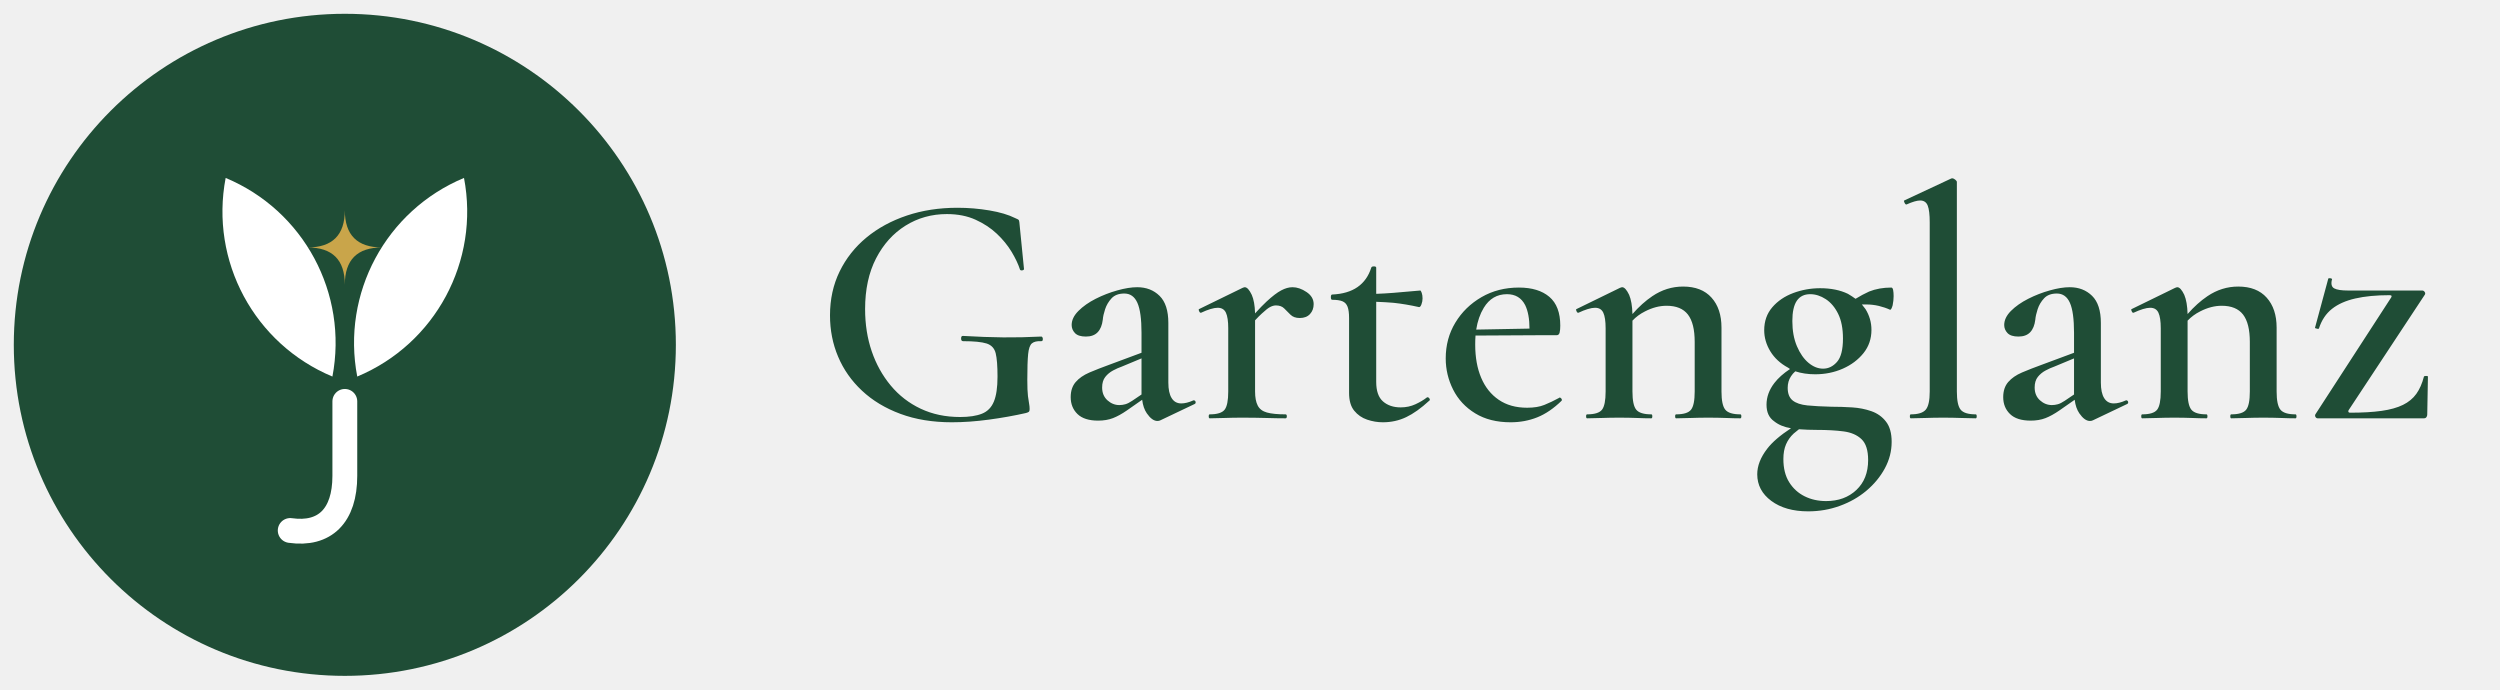
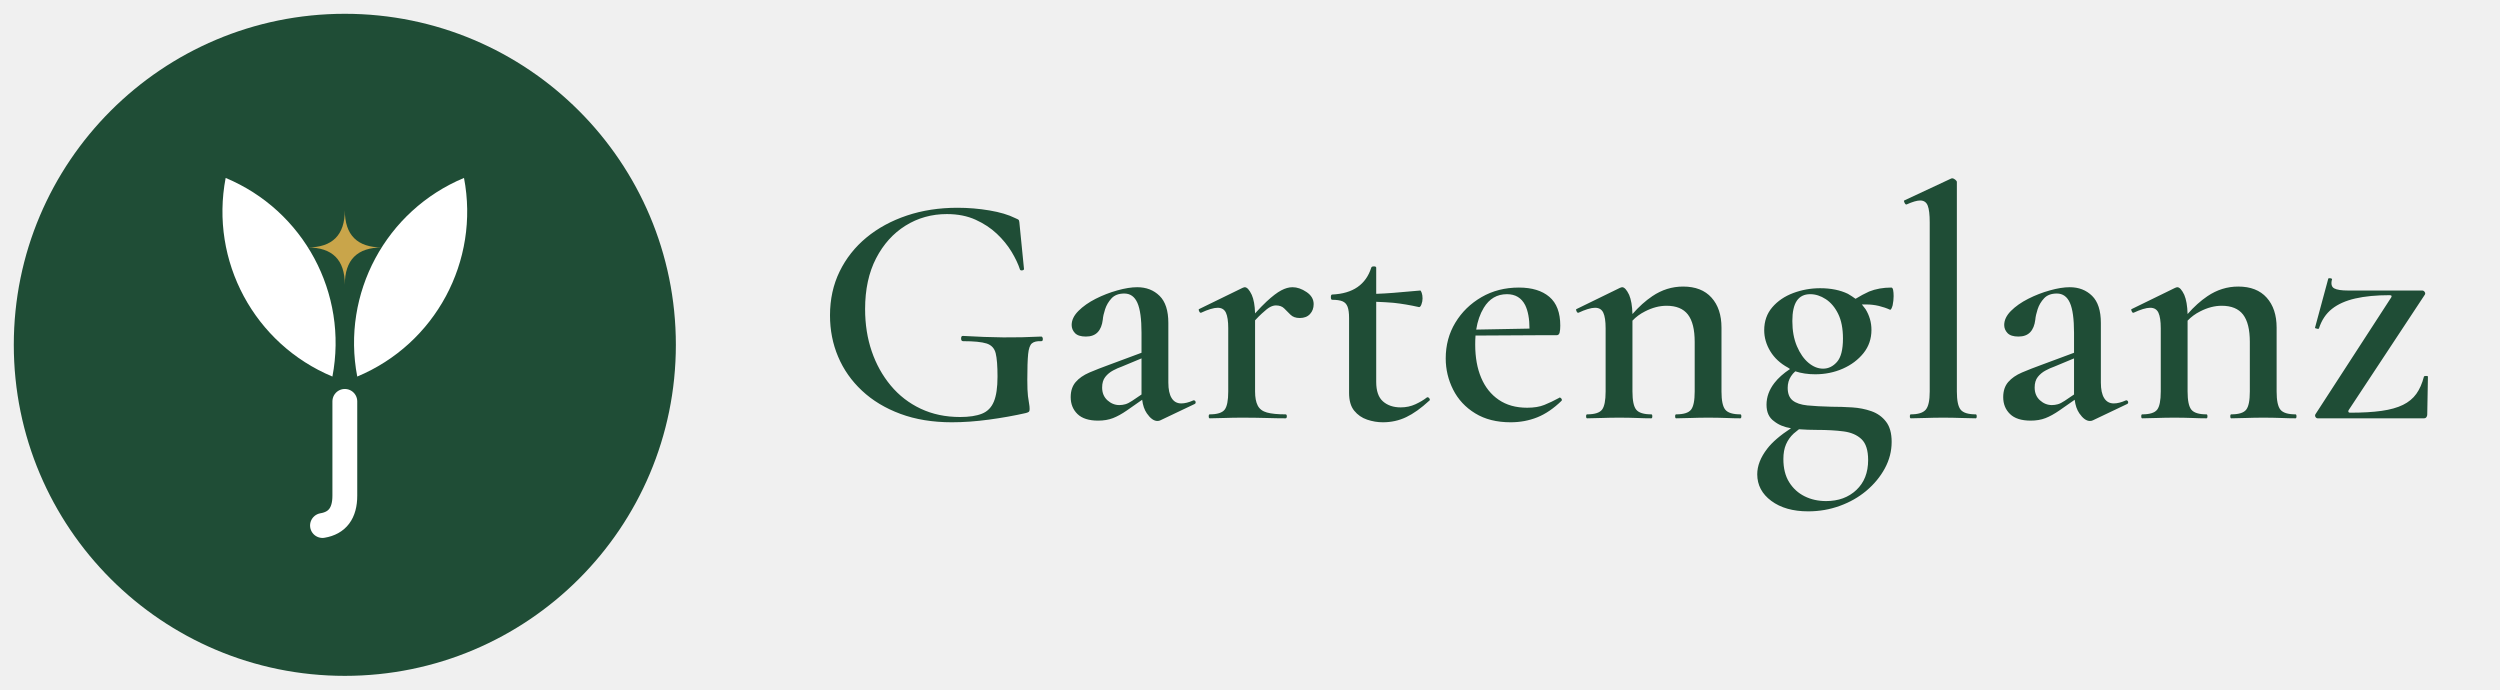
<svg xmlns="http://www.w3.org/2000/svg" viewBox="0 0 725 200">
  <circle cx="100" cy="100" r="96" fill="#1F4D36" />
  <g transform="translate(100 102) scale(.72) translate(-100 -100)">
    <path d="M95 110A72 72 0 0 1 52 30A72 72 0 0 1 95 110Z" fill="#fff" />
    <path d="M105 110A72 72 0 0 0 148 30A72 72 0 0 0 105 110Z" fill="#fff" />
-     <path d="M100 120V150C100 166 92 174 78 172" fill="none" stroke="#fff" stroke-width="10" stroke-linecap="round" />
+     <path d="M100 120V158C100 165 97 169 91 170" fill="none" stroke="#fff" stroke-width="10" stroke-linecap="round" />
    <path d="M100 43Q100 58 115 58Q100 58 100 73Q100 58 85 58Q100 58 100 43Z" fill="#C9A54A" />
  </g>
  <g transform="translate(236 121.312)">
    <path d="M40.03 1.15Q31.68 1.15 25.10-1.30Q18.53-3.74 13.97-8.02Q9.41-12.29 7.06-17.86Q4.70-23.42 4.70-29.86Q4.70-36.86 7.49-42.58Q10.27-48.29 15.26-52.42Q20.26-56.54 26.98-58.80Q33.70-61.06 41.66-61.06Q46.37-61.06 50.93-60.29Q55.49-59.52 58.37-58.08Q59.33-57.70 59.47-57.46Q59.62-57.22 59.71-55.87L60.96-43.30Q60.96-43.01 60.48-42.91Q60-42.82 59.81-43.10Q59.04-45.50 57.36-48.29Q55.68-51.07 53.09-53.52Q50.50-55.97 46.90-57.60Q43.30-59.23 38.59-59.23Q31.97-59.23 26.59-55.87Q21.22-52.51 18.05-46.37Q14.88-40.22 14.88-31.68Q14.88-25.06 16.80-19.44Q18.72-13.82 22.32-9.50Q25.92-5.18 31.01-2.78Q36.10-0.38 42.43-0.38Q46.37-0.38 48.77-1.34Q51.17-2.30 52.22-4.85Q53.28-7.39 53.28-12.10Q53.28-16.70 52.75-18.86Q52.22-21.02 50.11-21.70Q48-22.37 43.30-22.37Q42.72-22.37 42.72-23.14Q42.72-23.90 43.20-23.90Q49.73-23.52 54.96-23.47Q60.19-23.42 65.95-23.71Q66.34-23.71 66.43-23.04Q66.43-22.56 66.24-22.46Q66.14-22.37 65.95-22.37Q64.13-22.46 63.26-21.74Q62.40-21.02 62.16-18.62Q61.92-16.22 61.92-11.14Q61.92-7.97 62.11-6.43Q62.30-4.90 62.45-4.18Q62.59-3.46 62.59-2.69Q62.59-2.11 62.40-1.92Q62.21-1.73 61.54-1.54Q56.45-0.38 50.78 0.38Q45.12 1.15 40.03 1.15M110.40-4.13L100.51 0.58Q100.13 0.77 99.65 0.77Q98.11 0.77 96.58-1.44Q95.52-2.98 95.23-5.38L90.82-2.30Q88.61-0.77 86.74-0.05Q84.86 0.67 82.46 0.67Q78.43 0.67 76.46-1.25Q74.50-3.17 74.50-6.14Q74.50-8.83 75.94-10.51Q77.38-12.19 79.97-13.30Q82.56-14.40 85.73-15.55L95.04-19.01L95.04-24.77Q95.04-30.82 93.84-33.50Q92.64-36.19 90.05-36.19Q87.65-36.19 86.35-34.80Q85.06-33.41 84.48-31.63Q83.90-29.86 83.81-28.61Q83.52-26.21 82.32-24.96Q81.12-23.71 78.91-23.71Q76.70-23.71 75.74-24.72Q74.78-25.73 74.78-27.07Q74.78-29.18 76.75-31.15Q78.72-33.12 81.74-34.66Q84.77-36.19 88.03-37.10Q91.30-38.02 93.79-38.02Q97.73-38.02 100.27-35.52Q102.82-33.02 102.82-27.65L102.82-10.37Q102.82-7.39 103.78-5.86Q104.74-4.32 106.56-4.32Q108.10-4.32 110.02-5.18Q110.21-5.28 110.40-5.18Q110.59-5.09 110.69-4.90Q110.88-4.32 110.40-4.13M92.35-5.09L95.04-6.91Q95.04-7.39 95.04-7.87L95.04-17.38L89.28-14.98Q88.13-14.59 86.78-13.87Q85.44-13.15 84.53-12Q83.62-10.85 83.62-8.93Q83.62-6.62 85.15-5.23Q86.69-3.84 88.61-3.84Q89.47-3.84 90.34-4.08Q91.20-4.32 92.35-5.09M114.82 0Q114.53 0 114.53-0.58Q114.53-1.15 114.82-1.15Q118.08-1.15 119.14-2.50Q120.19-3.84 120.19-7.78L120.19-26.11Q120.19-29.18 119.52-30.62Q118.85-32.06 117.12-32.06Q116.26-32.06 115.01-31.68Q113.76-31.30 112.32-30.62Q111.94-30.53 111.74-31.10Q111.55-31.49 111.65-31.58Q111.65-31.68 111.74-31.68L124.32-37.82Q124.80-38.02 124.99-38.02Q125.95-38.02 127.01-35.81Q127.87-33.89 127.97-30.43Q129.79-32.45 131.33-33.89Q133.82-36.19 135.55-37.10Q137.28-38.02 138.82-38.02Q140.83-38.02 142.90-36.62Q144.96-35.23 144.96-33.12Q144.96-31.39 143.90-30.24Q142.85-29.09 140.93-29.09Q139.20-29.09 138.24-30.05L136.42-31.87Q135.55-32.74 134.02-32.74Q133.25-32.74 132.38-32.30Q131.52-31.87 129.98-30.43Q129.12-29.66 127.97-28.42L127.97-7.78Q127.97-5.18 128.74-3.70Q129.50-2.21 131.42-1.68Q133.34-1.15 136.80-1.15Q137.18-1.15 137.18-0.58Q137.18 0 136.80 0Q134.30 0 131.09-0.10Q127.87-0.19 124.13-0.19Q121.54-0.19 119.09-0.10Q116.64 0 114.82 0M165.02 1.15Q162.72 1.15 160.46 0.38Q158.21-0.38 156.72-2.21Q155.23-4.03 155.23-7.39L155.23-29.09Q155.23-31.20 154.80-32.35Q154.37-33.50 153.31-33.94Q152.26-34.37 150.34-34.37Q149.95-34.37 149.95-35.14Q149.95-35.90 150.34-35.90Q154.85-36.10 157.68-38.06Q160.51-40.03 161.66-43.68Q161.76-44.06 162.43-44.06Q163.10-44.06 163.10-43.68L163.10-36.10Q165.60-36.19 168-36.38Q171.65-36.67 175.87-37.06Q176.06-37.06 176.30-36.38Q176.54-35.71 176.54-34.75Q176.54-33.89 176.21-33.02Q175.87-32.16 175.49-32.26Q171.65-33.12 168.10-33.50Q165.70-33.70 163.10-33.79L163.10-10.56Q163.10-6.62 165.07-4.90Q167.04-3.17 170.21-3.17Q172.51-3.17 174.48-4.08Q176.45-4.99 177.79-6.05Q178.08-6.24 178.46-5.86Q178.66-5.57 178.66-5.38Q178.66-5.18 178.46-5.09Q174.91-1.82 171.79-0.34Q168.67 1.15 165.02 1.15M202.08 1.15Q196.03 1.15 191.81-1.44Q187.58-4.03 185.42-8.30Q183.26-12.58 183.26-17.38Q183.26-23.14 186.05-27.74Q188.83-32.35 193.63-35.14Q198.43-37.92 204.48-37.92Q210.14-37.92 213.31-35.23Q216.48-32.54 216.48-26.88Q216.48-25.63 216.29-24.86Q216.10-24.10 215.42-24.10L210.24-24.10L191.90-24Q191.81-22.75 191.81-21.41Q191.81-15.84 193.54-11.76Q195.26-7.68 198.62-5.38Q201.98-3.07 206.88-3.07Q209.86-3.07 211.87-3.89Q213.89-4.70 216.19-5.95Q216.19-5.95 216.29-6.05Q216.48-6.05 216.77-5.76Q217.06-5.38 216.86-5.09Q213.41-1.73 209.81-0.29Q206.21 1.15 202.08 1.15M192.10-25.73L207.55-26.02Q207.55-30.24 206.30-32.83Q204.67-36 201.02-36Q196.70-36 194.30-32.06Q192.67-29.38 192.10-25.73M250.08 0Q249.79 0 249.79-0.58Q249.79-1.15 250.08-1.15Q253.34-1.15 254.40-2.50Q255.46-3.84 255.46-7.78L255.46-22.18Q255.46-27.55 253.49-30.10Q251.52-32.64 247.30-32.64Q244.22-32.64 241.06-31.01Q238.94-29.95 237.41-28.32L237.41-7.78Q237.41-3.84 238.51-2.50Q239.62-1.15 242.88-1.15Q243.17-1.15 243.17-0.58Q243.17 0 242.88 0Q241.06 0 238.66-0.10Q236.26-0.19 233.57-0.19Q230.98-0.19 228.53-0.10Q226.08 0 224.26 0Q223.97 0 223.97-0.58Q223.97-1.15 224.26-1.15Q227.52-1.15 228.58-2.50Q229.63-3.84 229.63-7.78L229.63-26.11Q229.63-29.18 228.96-30.62Q228.29-32.06 226.56-32.06Q225.70-32.06 224.45-31.68Q223.20-31.30 221.76-30.62Q221.38-30.53 221.18-31.10Q220.99-31.49 221.09-31.58Q221.09-31.68 221.18-31.68L233.76-37.82Q234.24-38.02 234.43-38.02Q235.39-38.02 236.45-35.81Q237.31-33.79 237.41-30.24Q240.19-33.41 243.17-35.42Q247.30-38.21 252.10-38.21Q257.47-38.21 260.35-34.99Q263.23-31.78 263.23-26.30L263.23-7.78Q263.23-3.84 264.34-2.50Q265.44-1.15 268.70-1.15Q268.99-1.15 268.99-0.58Q268.99 0 268.70 0Q266.88 0 264.48-0.10Q262.08-0.19 259.39-0.19Q256.80-0.19 254.35-0.10Q251.90 0 250.08 0M288.38 26.98Q281.76 26.98 277.68 23.95Q273.60 20.93 273.60 16.22Q273.60 12.58 276.48 8.83Q278.69 5.95 283.39 2.88Q280.42 2.40 278.50 0.86Q276.29-0.67 276.29-3.94Q276.29-7.30 278.59-10.27Q280.22-12.38 283.10-14.30Q282.82-14.50 282.53-14.69Q279.17-16.51 277.39-19.44Q275.62-22.37 275.62-25.54Q275.62-29.47 277.97-32.21Q280.32-34.94 284.06-36.34Q287.81-37.73 291.84-37.73Q296.54-37.73 299.90-36.10Q301.06-35.42 302.11-34.66Q304.13-35.90 306.05-36.77Q308.93-37.92 312.48-37.92Q312.86-37.92 313.01-37.20Q313.15-36.48 313.15-35.42Q313.15-34.18 312.86-32.74Q312.48-31.49 312.19-31.49Q312.10-31.49 312.10-31.49Q310.66-32.16 308.88-32.59Q307.10-33.02 305.18-33.02Q304.51-33.02 303.94-33.02Q304.51-32.35 304.99-31.68Q306.72-28.90 306.72-25.63Q306.72-21.79 304.42-18.91Q302.11-16.03 298.42-14.40Q294.72-12.77 290.40-12.77Q287.23-12.77 284.64-13.63Q283.87-12.96 283.39-12.19Q282.43-10.75 282.43-8.83Q282.43-6.34 283.87-5.18Q285.31-4.03 288.14-3.74Q290.98-3.46 295.10-3.36Q298.08-3.36 301.10-3.17Q304.13-2.98 306.72-2.06Q309.31-1.15 310.94 0.96Q312.58 3.07 312.58 6.82Q312.58 10.85 310.61 14.50Q308.64 18.14 305.28 20.98Q301.92 23.81 297.55 25.39Q293.18 26.98 288.38 26.98M285.70 3.17Q284.93 3.74 284.16 4.42Q282.72 5.76 281.95 7.54Q281.18 9.31 281.18 11.81Q281.18 15.84 282.86 18.53Q284.54 21.22 287.33 22.61Q290.11 24 293.57 24Q298.94 24 302.35 20.78Q305.76 17.57 305.76 12.10Q305.76 7.87 303.84 6.05Q301.92 4.22 298.61 3.79Q295.30 3.36 290.88 3.36Q288.29 3.36 285.70 3.17M292.70-14.40Q295.01-14.40 296.74-16.37Q298.46-18.34 298.46-23.14Q298.46-27.46 297.07-30.29Q295.68-33.12 293.47-34.56Q291.26-36 288.96-36Q286.37-36 285.07-34.08Q283.78-32.16 283.78-28.22Q283.78-24 285.12-20.88Q286.46-17.76 288.48-16.08Q290.50-14.40 292.70-14.40M318.14 0Q317.86 0 317.86-0.58Q317.86-1.15 318.14-1.15Q321.31-1.15 322.46-2.50Q323.62-3.84 323.62-7.78L323.62-56.83Q323.62-60.19 323.04-61.68Q322.46-63.17 320.83-63.17Q319.49-63.17 316.90-62.02Q316.61-61.92 316.32-62.50Q316.03-63.07 316.22-63.17L329.76-69.50Q329.95-69.60 330.14-69.60Q330.53-69.60 331.01-69.22Q331.49-68.83 331.49-68.54L331.49-7.78Q331.49-3.84 332.59-2.50Q333.70-1.15 336.96-1.15Q337.25-1.15 337.25-0.58Q337.25 0 336.96 0Q335.14 0 332.69-0.10Q330.24-0.19 327.55-0.19Q324.86-0.19 322.42-0.10Q319.97 0 318.14 0M380.83-4.13L370.94 0.58Q370.56 0.77 370.08 0.77Q368.54 0.77 367.01-1.44Q365.95-2.98 365.66-5.38L361.25-2.30Q359.04-0.77 357.17-0.05Q355.30 0.67 352.90 0.67Q348.86 0.67 346.90-1.25Q344.93-3.17 344.93-6.14Q344.93-8.83 346.37-10.51Q347.81-12.19 350.40-13.30Q352.99-14.40 356.16-15.55L365.47-19.01L365.47-24.77Q365.47-30.82 364.27-33.50Q363.07-36.19 360.48-36.19Q358.08-36.19 356.78-34.80Q355.49-33.41 354.91-31.63Q354.34-29.86 354.24-28.61Q353.95-26.21 352.75-24.96Q351.55-23.71 349.34-23.71Q347.14-23.71 346.18-24.72Q345.22-25.73 345.22-27.07Q345.22-29.18 347.18-31.15Q349.15-33.12 352.18-34.66Q355.20-36.19 358.46-37.10Q361.73-38.02 364.22-38.02Q368.16-38.02 370.70-35.52Q373.25-33.02 373.25-27.65L373.25-10.37Q373.25-7.39 374.21-5.86Q375.17-4.32 376.99-4.32Q378.53-4.32 380.45-5.18Q380.64-5.28 380.83-5.18Q381.02-5.09 381.12-4.90Q381.31-4.32 380.83-4.13M362.78-5.09L365.47-6.91Q365.47-7.39 365.47-7.87L365.47-17.38L359.71-14.98Q358.56-14.59 357.22-13.87Q355.87-13.15 354.96-12Q354.05-10.85 354.05-8.93Q354.05-6.62 355.58-5.23Q357.12-3.84 359.04-3.84Q359.90-3.84 360.77-4.08Q361.63-4.32 362.78-5.09M411.07 0Q410.78 0 410.78-0.58Q410.78-1.15 411.07-1.15Q414.34-1.15 415.39-2.50Q416.45-3.84 416.45-7.78L416.45-22.18Q416.45-27.55 414.48-30.10Q412.51-32.64 408.29-32.64Q405.22-32.64 402.05-31.01Q399.94-29.95 398.40-28.32L398.40-7.78Q398.40-3.84 399.50-2.50Q400.61-1.15 403.87-1.15Q404.16-1.15 404.16-0.58Q404.16 0 403.87 0Q402.05 0 399.65-0.10Q397.25-0.19 394.56-0.19Q391.97-0.19 389.52-0.10Q387.07 0 385.25 0Q384.96 0 384.96-0.58Q384.96-1.15 385.25-1.15Q388.51-1.15 389.57-2.50Q390.62-3.84 390.62-7.78L390.62-26.11Q390.62-29.18 389.95-30.62Q389.28-32.06 387.55-32.06Q386.69-32.06 385.44-31.68Q384.19-31.30 382.75-30.62Q382.37-30.53 382.18-31.10Q381.98-31.49 382.08-31.58Q382.08-31.68 382.18-31.68L394.75-37.82Q395.23-38.02 395.42-38.02Q396.38-38.02 397.44-35.81Q398.30-33.79 398.40-30.24Q401.18-33.41 404.16-35.42Q408.29-38.21 413.09-38.21Q418.46-38.21 421.34-34.99Q424.22-31.78 424.22-26.30L424.22-7.78Q424.22-3.84 425.33-2.50Q426.43-1.15 429.70-1.15Q429.98-1.15 429.98-0.58Q429.98 0 429.70 0Q427.87 0 425.47-0.10Q423.07-0.19 420.38-0.19Q417.79-0.19 415.34-0.10Q412.90 0 411.07 0M435.46-1.15L457.44-35.04Q457.63-35.33 457.54-35.52Q457.44-35.71 456.96-35.71Q451.20-35.71 447.02-34.75Q442.85-33.79 440.26-31.73Q437.66-29.66 436.51-26.11Q436.42-25.82 435.84-26.02Q435.36-26.11 435.36-26.21Q435.36-26.30 435.36-26.30L439.20-40.51Q439.30-40.70 439.87-40.61Q440.26-40.51 440.26-40.42Q440.35-40.32 440.26-40.22Q439.78-38.30 440.93-37.68Q442.08-37.06 444.96-37.06L466.46-37.06Q466.85-37.06 467.14-36.67Q467.42-36.29 467.23-35.90L445.06-2.30Q444.96-2.02 445.06-1.82Q445.15-1.63 445.54-1.63Q450.91-1.63 454.66-2.16Q458.40-2.69 460.85-3.89Q463.30-5.09 464.74-7.10Q466.18-9.12 466.94-12.10Q467.04-12.29 467.57-12.29Q468.10-12.29 468.10-12.10L467.90-1.06Q467.90-0.67 467.66-0.34Q467.42 0 466.94 0L436.13 0Q435.74 0 435.50-0.38Q435.26-0.77 435.46-1.15" fill="#1F4D36" />
  </g>
</svg>
